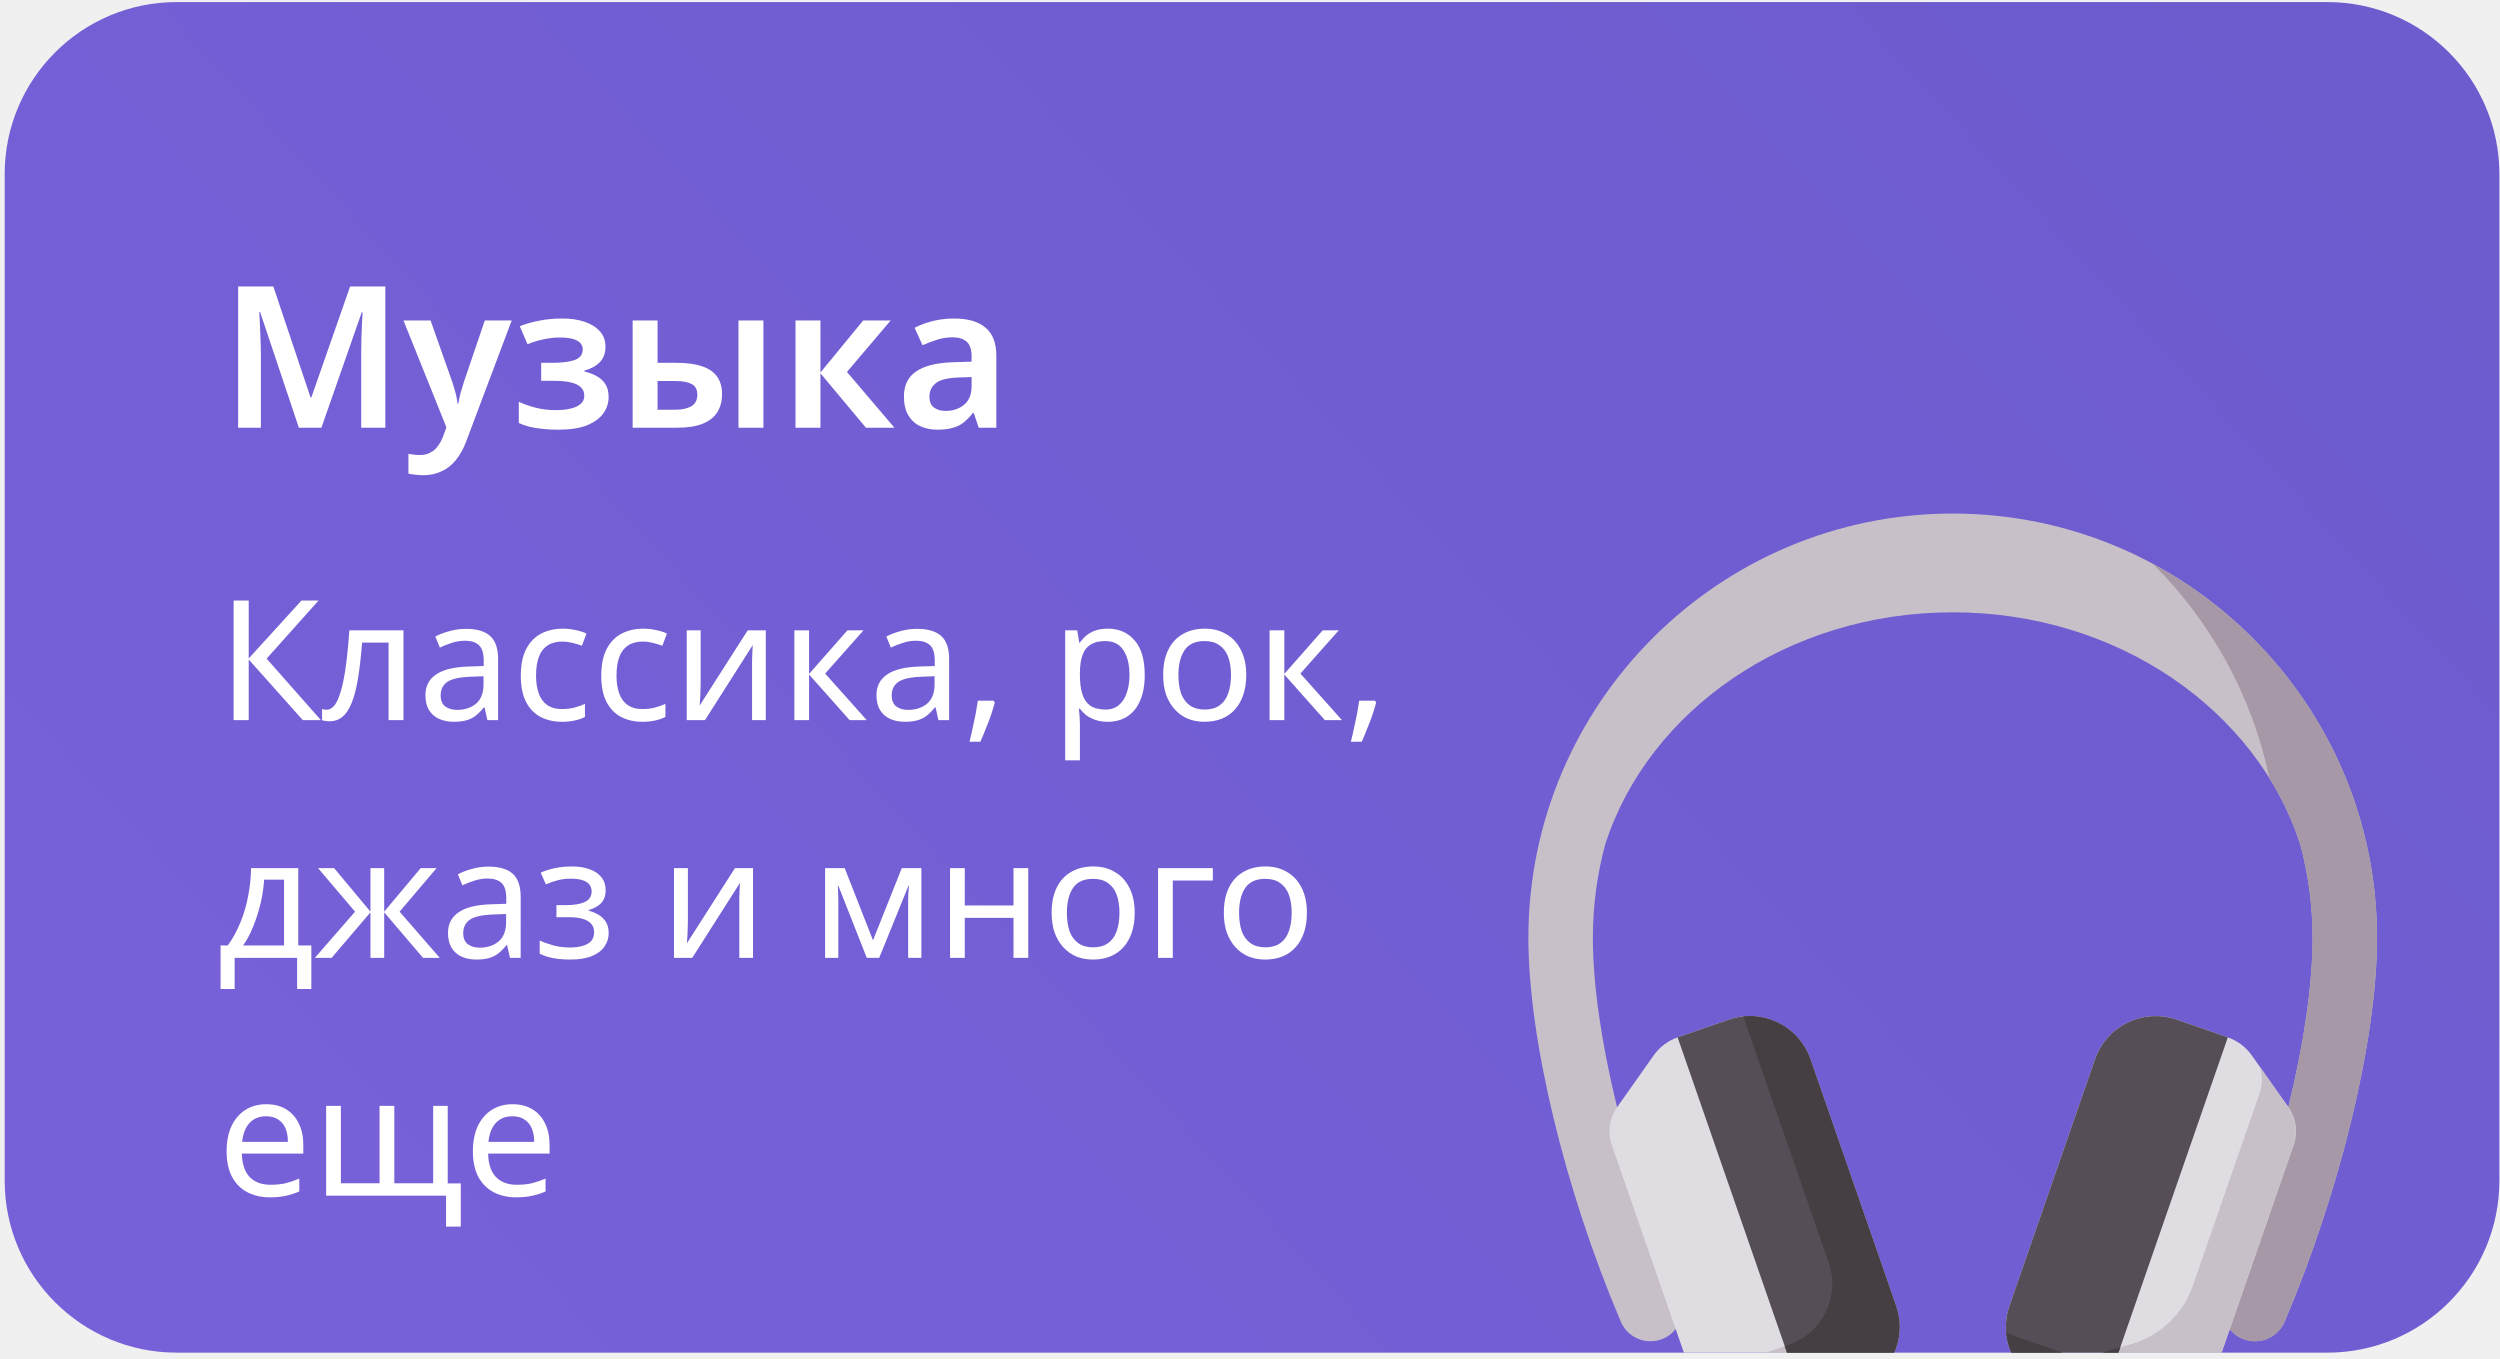
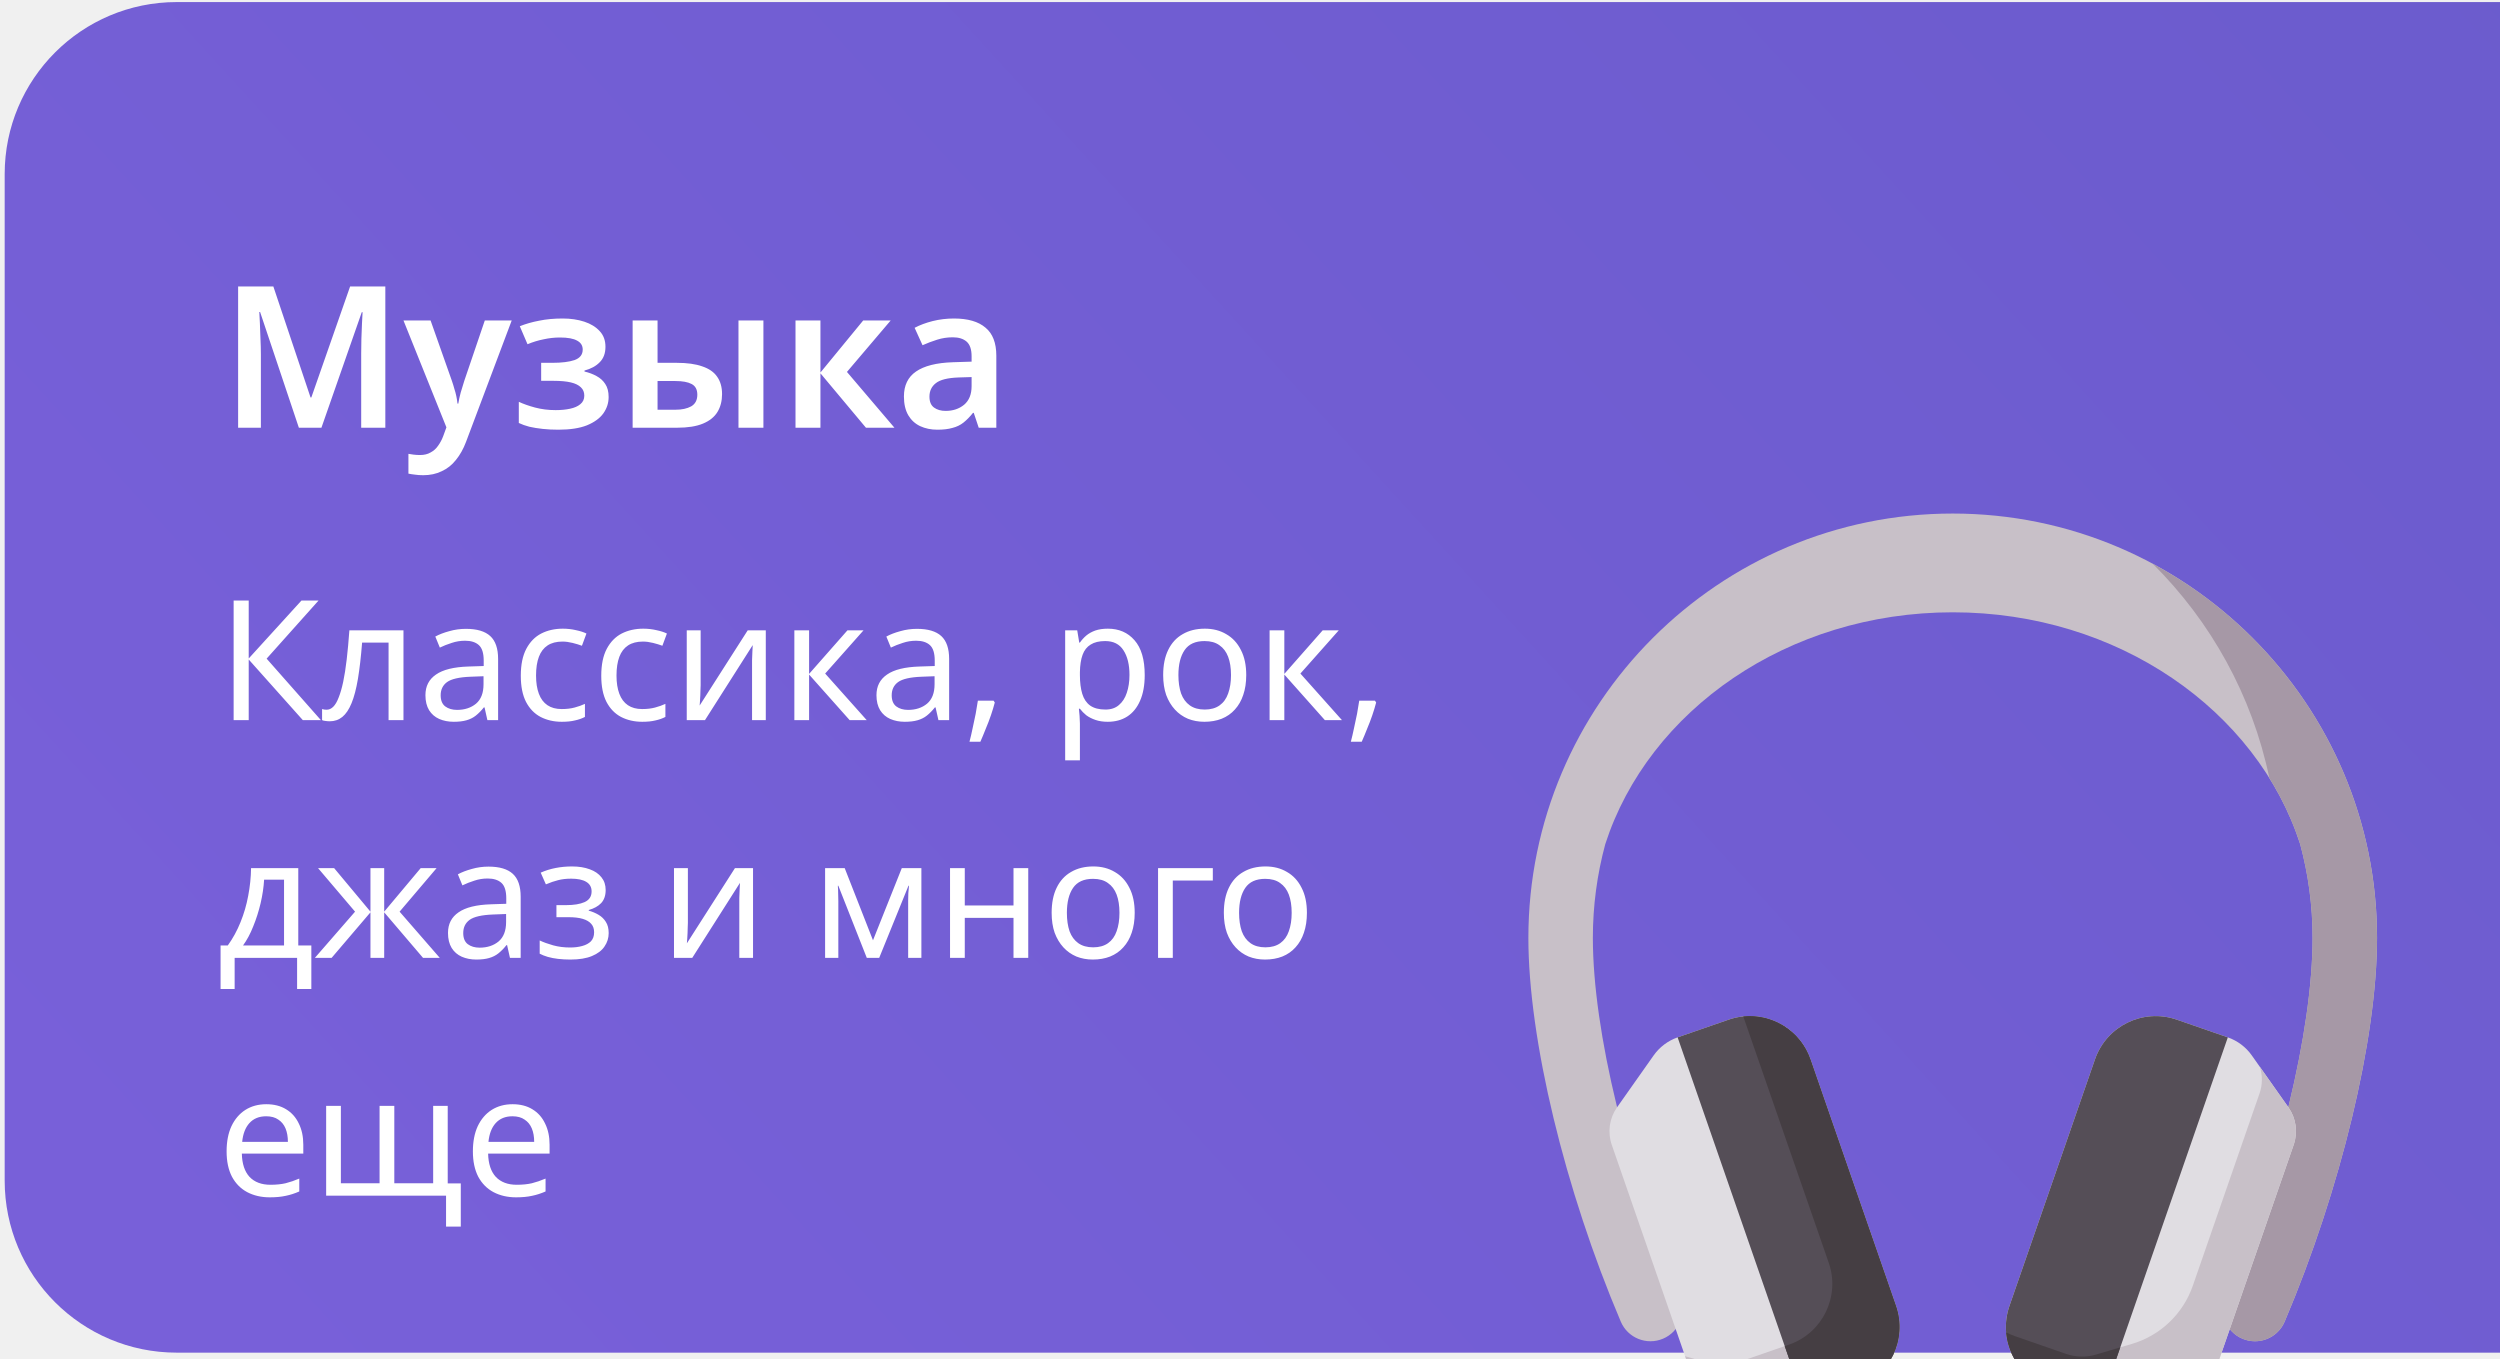
<svg xmlns="http://www.w3.org/2000/svg" width="368" height="200" viewBox="0 0 368 200" fill="none">
  <g clip-path="url(#clip0_109_13901)">
    <rect x="0.688" y="0.304" width="462.193" height="198.806" rx="25.326" fill="url(#paint0_linear_109_13901)" />
    <path d="M43.993 62.961L38.285 45.923H38.169C38.188 46.311 38.217 46.865 38.256 47.583C38.295 48.282 38.324 49.049 38.343 49.884C38.382 50.7 38.402 51.467 38.402 52.185V62.961H35.052V42.166H40.236L45.712 58.505H45.828L51.537 42.166H56.721V62.961H53.168V52.01C53.168 51.35 53.178 50.632 53.197 49.855C53.236 49.059 53.265 48.311 53.284 47.612C53.323 46.894 53.352 46.341 53.372 45.952H53.255L47.314 62.961H43.993ZM59.392 47.175H63.382L66.528 56.088C66.663 56.476 66.78 56.855 66.877 57.223C66.993 57.573 67.091 57.932 67.168 58.301C67.246 58.67 67.304 59.039 67.343 59.408H67.46C67.537 58.922 67.654 58.388 67.809 57.806C67.984 57.223 68.158 56.651 68.333 56.088L71.362 47.175H75.323L68.595 65.058C68.207 66.087 67.712 66.97 67.11 67.708C66.528 68.446 65.829 68.999 65.013 69.368C64.217 69.757 63.314 69.951 62.304 69.951C61.838 69.951 61.421 69.922 61.052 69.863C60.703 69.825 60.392 69.776 60.12 69.718V66.805C60.334 66.844 60.586 66.883 60.877 66.922C61.188 66.961 61.508 66.98 61.838 66.98C62.44 66.98 62.955 66.854 63.382 66.602C63.829 66.368 64.198 66.038 64.489 65.611C64.799 65.184 65.052 64.708 65.246 64.184L65.712 62.903L59.392 47.175ZM82.834 46.884C83.999 46.884 85.057 47.04 86.008 47.35C86.96 47.661 87.717 48.127 88.28 48.748C88.843 49.35 89.124 50.117 89.124 51.049C89.124 52 88.843 52.758 88.28 53.321C87.736 53.884 86.989 54.291 86.037 54.544V54.69C86.697 54.845 87.29 55.068 87.814 55.359C88.358 55.651 88.785 56.039 89.095 56.524C89.425 57.01 89.59 57.651 89.59 58.447C89.59 59.32 89.328 60.126 88.804 60.864C88.28 61.582 87.474 62.165 86.387 62.611C85.299 63.039 83.901 63.252 82.193 63.252C81.377 63.252 80.61 63.213 79.892 63.136C79.174 63.058 78.513 62.951 77.912 62.815C77.329 62.66 76.814 62.475 76.368 62.262V59.146C77.028 59.456 77.824 59.738 78.756 59.99C79.707 60.243 80.717 60.369 81.785 60.369C82.581 60.369 83.29 60.301 83.911 60.165C84.552 60.029 85.057 59.806 85.426 59.495C85.814 59.184 86.008 58.767 86.008 58.243C86.008 57.738 85.843 57.33 85.513 57.02C85.183 56.69 84.688 56.447 84.028 56.291C83.368 56.136 82.523 56.058 81.494 56.058H79.659V53.408H81.29C82.688 53.408 83.785 53.272 84.581 53C85.377 52.709 85.775 52.195 85.775 51.457C85.775 50.874 85.503 50.437 84.96 50.146C84.416 49.836 83.571 49.68 82.426 49.68C81.63 49.68 80.834 49.767 80.038 49.942C79.242 50.098 78.445 50.34 77.649 50.67L76.513 48.02C77.387 47.671 78.339 47.399 79.368 47.205C80.397 46.991 81.552 46.884 82.834 46.884ZM93.123 62.961V47.175H96.792V53.408H99.617C101.151 53.408 102.403 53.583 103.374 53.932C104.365 54.262 105.093 54.767 105.559 55.447C106.044 56.126 106.287 56.981 106.287 58.01C106.287 59.019 106.063 59.893 105.617 60.631C105.17 61.369 104.462 61.942 103.491 62.349C102.52 62.757 101.248 62.961 99.675 62.961H93.123ZM99.442 60.311C100.374 60.311 101.141 60.146 101.743 59.816C102.345 59.466 102.646 58.893 102.646 58.097C102.646 57.34 102.365 56.816 101.802 56.524C101.258 56.233 100.462 56.088 99.413 56.088H96.792V60.311H99.442ZM108.704 62.961V47.175H112.374V62.961H108.704ZM127.06 47.175H131.108L124.671 54.748L131.661 62.961H127.467L120.769 54.952V62.961H117.099V47.175H120.769V54.835L127.06 47.175ZM140.427 46.884C142.465 46.884 144.009 47.331 145.057 48.224C146.125 49.098 146.659 50.476 146.659 52.36V62.961H144.067L143.339 60.777H143.222C142.776 61.34 142.31 61.815 141.825 62.204C141.359 62.573 140.815 62.835 140.194 62.99C139.592 63.165 138.854 63.252 137.98 63.252C137.048 63.252 136.203 63.077 135.446 62.728C134.708 62.378 134.126 61.844 133.699 61.126C133.272 60.388 133.058 59.466 133.058 58.359C133.058 56.728 133.65 55.505 134.835 54.69C136.038 53.855 137.854 53.398 140.281 53.321L143.019 53.233V52.447C143.019 51.437 142.776 50.719 142.291 50.292C141.805 49.865 141.126 49.651 140.252 49.651C139.456 49.651 138.689 49.767 137.951 50.001C137.213 50.233 136.495 50.505 135.796 50.816L134.631 48.253C135.407 47.845 136.291 47.515 137.281 47.263C138.291 47.01 139.339 46.884 140.427 46.884ZM141.096 55.563C139.485 55.622 138.368 55.903 137.747 56.408C137.126 56.893 136.815 57.553 136.815 58.388C136.815 59.126 137.038 59.66 137.485 59.99C137.932 60.32 138.504 60.485 139.203 60.485C140.271 60.485 141.174 60.184 141.912 59.583C142.65 58.961 143.019 58.049 143.019 56.845V55.505L141.096 55.563Z" fill="white" />
    <g clip-path="url(#clip1_109_13901)">
      <path d="M287.441 75.594C252.998 75.594 224.977 103.615 224.977 138.058C224.977 152.923 230.316 175.094 238.579 194.542C239.604 196.955 242.391 198.079 244.803 197.054C247.215 196.029 248.34 193.243 247.315 190.83C239.511 172.463 234.469 151.749 234.469 138.058C234.469 133.288 235.107 128.665 236.294 124.265C242.662 104.556 263.149 90.131 287.441 90.131C311.732 90.131 332.219 104.556 338.587 124.265C339.775 128.665 340.412 133.288 340.412 138.058C340.412 151.749 335.37 172.463 327.566 190.83C326.541 193.243 327.666 196.029 330.079 197.054C330.684 197.312 331.313 197.433 331.932 197.433C333.779 197.433 335.535 196.349 336.303 194.542C344.566 175.094 349.905 152.923 349.905 138.058C349.905 103.615 321.884 75.594 287.441 75.594Z" fill="#C8C0C8" />
      <path d="M316.883 82.983C325.407 91.447 331.51 102.345 334.049 114.535C335.949 117.588 337.478 120.847 338.583 124.265C339.77 128.665 340.408 133.288 340.408 138.057C340.408 151.748 335.365 172.462 327.562 190.83C326.537 193.242 327.661 196.029 330.074 197.054C330.68 197.311 331.309 197.433 331.928 197.433C333.775 197.433 335.531 196.348 336.298 194.541C344.561 175.094 349.9 152.922 349.9 138.057C349.9 114.256 336.517 93.524 316.883 82.983Z" fill="#A698A6" />
      <path d="M301.627 204.271C296.691 202.558 294.078 197.169 295.791 192.234L308.386 155.93C310.098 150.995 315.487 148.382 320.423 150.095L327.936 152.701C329.361 153.196 330.596 154.125 331.466 155.358L336.852 162.996C337.986 164.604 338.276 166.661 337.631 168.52L326.549 200.463C325.904 202.322 324.403 203.757 322.516 204.317L313.557 206.977C312.111 207.407 310.566 207.372 309.14 206.877L301.627 204.271Z" fill="#E0DDE2" />
      <path d="M336.848 162.996L332.648 157.039C333.056 158.292 333.054 159.659 332.611 160.935L322.782 189.264C321.35 193.392 318.018 196.577 313.829 197.82L308.536 199.392C307.09 199.822 305.545 199.787 304.119 199.292L296.606 196.685C296.149 196.527 295.712 196.336 295.297 196.118C295.6 199.732 297.976 203.005 301.623 204.27L309.136 206.877C310.562 207.371 312.107 207.406 313.553 206.977L322.512 204.316C324.399 203.756 325.9 202.321 326.545 200.462L337.627 168.519C338.273 166.66 337.983 164.604 336.848 162.996Z" fill="#C8C0C8" />
      <path d="M273.256 204.27C278.192 202.557 280.805 197.168 279.092 192.233L266.497 155.929C264.785 150.994 259.396 148.381 254.46 150.094L246.947 152.7C245.522 153.195 244.287 154.124 243.417 155.357L238.031 162.995C236.897 164.603 236.607 166.66 237.252 168.519L248.334 200.462C248.979 202.321 250.48 203.756 252.367 204.316L261.326 206.976C262.773 207.406 264.317 207.371 265.743 206.876L273.256 204.27Z" fill="#E0DDE2" />
      <path d="M279.088 192.234L266.492 155.931C265.027 151.707 260.868 149.187 256.606 149.62L269.189 185.889C270.902 190.824 268.289 196.213 263.353 197.925L255.84 200.532C254.415 201.026 252.87 201.061 251.423 200.632L248.039 199.627L248.329 200.462C248.974 202.322 250.475 203.757 252.362 204.317L261.321 206.977C262.768 207.407 264.312 207.372 265.738 206.877L273.251 204.27C278.187 202.559 280.8 197.169 279.088 192.234Z" fill="#C8C0C8" />
      <path d="M273.254 204.27C278.19 202.557 280.803 197.168 279.09 192.233L266.495 155.929C264.783 150.994 259.394 148.381 254.458 150.094L246.945 152.7L265.741 206.876L273.254 204.27Z" fill="#554E57" />
      <path d="M301.627 204.271C296.691 202.558 294.078 197.169 295.791 192.234L308.386 155.93C310.098 150.995 315.487 148.382 320.423 150.095L327.936 152.701L309.14 206.877L301.627 204.271Z" fill="#554E57" />
      <path d="M308.536 199.391C307.09 199.82 305.545 199.785 304.119 199.291L296.606 196.684C296.149 196.526 295.712 196.335 295.297 196.117C295.6 199.731 297.976 203.004 301.623 204.269L309.136 206.876L312.1 198.333L308.536 199.391Z" fill="#453E43" />
      <path d="M279.091 192.234L266.495 155.931C265.03 151.707 260.872 149.187 256.609 149.62L269.192 185.889C270.905 190.824 268.292 196.213 263.356 197.925L262.713 198.149L265.742 206.877L273.255 204.271C278.19 202.559 280.803 197.169 279.091 192.234Z" fill="#453E43" />
    </g>
    <path d="M47.234 106H44.572L36.61 97.077V106H34.391V88.4H36.61V96.929L44.374 88.4H46.889L39.247 96.953L47.234 106ZM59.391 106H57.197V94.587H53.302C53.138 96.674 52.932 98.457 52.686 99.936C52.439 101.399 52.127 102.59 51.749 103.51C51.371 104.431 50.919 105.104 50.393 105.532C49.867 105.959 49.251 106.173 48.544 106.173C48.331 106.173 48.117 106.156 47.904 106.123C47.706 106.107 47.542 106.066 47.41 106V104.373C47.509 104.406 47.616 104.431 47.731 104.447C47.846 104.463 47.961 104.472 48.076 104.472C48.438 104.472 48.766 104.324 49.062 104.028C49.358 103.732 49.621 103.28 49.851 102.672C50.097 102.064 50.319 101.3 50.516 100.38C50.714 99.443 50.886 98.342 51.034 97.077C51.182 95.811 51.313 94.382 51.428 92.787H59.391V106ZM68.588 92.566C70.199 92.566 71.39 92.919 72.162 93.626C72.935 94.332 73.321 95.458 73.321 97.003V106H71.743L71.324 104.127H71.226C70.848 104.603 70.453 105.006 70.043 105.334C69.648 105.647 69.188 105.877 68.662 106.025C68.153 106.173 67.528 106.247 66.789 106.247C66 106.247 65.285 106.107 64.644 105.827C64.02 105.548 63.527 105.121 63.165 104.546C62.804 103.954 62.623 103.215 62.623 102.327C62.623 101.012 63.14 100.002 64.176 99.295C65.211 98.572 66.805 98.178 68.958 98.112L71.201 98.038V97.249C71.201 96.148 70.963 95.384 70.486 94.957C70.01 94.529 69.336 94.316 68.465 94.316C67.775 94.316 67.117 94.423 66.493 94.636C65.868 94.833 65.285 95.064 64.743 95.326L64.077 93.7C64.652 93.387 65.334 93.124 66.123 92.911C66.912 92.681 67.734 92.566 68.588 92.566ZM69.229 99.616C67.586 99.681 66.444 99.944 65.803 100.404C65.178 100.865 64.866 101.514 64.866 102.352C64.866 103.091 65.088 103.634 65.531 103.979C65.992 104.324 66.575 104.496 67.282 104.496C68.399 104.496 69.328 104.192 70.067 103.584C70.807 102.96 71.176 102.007 71.176 100.725V99.542L69.229 99.616ZM82.702 106.247C81.535 106.247 80.491 106.008 79.571 105.532C78.667 105.055 77.952 104.316 77.426 103.313C76.917 102.311 76.662 101.029 76.662 99.468C76.662 97.841 76.933 96.518 77.476 95.499C78.018 94.48 78.749 93.732 79.67 93.256C80.606 92.779 81.666 92.541 82.85 92.541C83.523 92.541 84.172 92.615 84.797 92.763C85.421 92.894 85.931 93.059 86.325 93.256L85.66 95.055C85.265 94.907 84.805 94.768 84.279 94.636C83.753 94.505 83.26 94.439 82.8 94.439C81.913 94.439 81.181 94.628 80.606 95.006C80.031 95.384 79.604 95.943 79.325 96.682C79.045 97.422 78.906 98.342 78.906 99.443C78.906 100.495 79.045 101.39 79.325 102.13C79.604 102.869 80.023 103.428 80.582 103.806C81.14 104.184 81.839 104.373 82.677 104.373C83.4 104.373 84.033 104.299 84.575 104.151C85.134 104.003 85.643 103.823 86.103 103.609V105.532C85.66 105.762 85.167 105.934 84.624 106.049C84.099 106.181 83.457 106.247 82.702 106.247ZM94.545 106.247C93.379 106.247 92.335 106.008 91.415 105.532C90.511 105.055 89.796 104.316 89.27 103.313C88.761 102.311 88.506 101.029 88.506 99.468C88.506 97.841 88.777 96.518 89.319 95.499C89.862 94.48 90.593 93.732 91.513 93.256C92.45 92.779 93.51 92.541 94.693 92.541C95.367 92.541 96.016 92.615 96.641 92.763C97.265 92.894 97.775 93.059 98.169 93.256L97.503 95.055C97.109 94.907 96.649 94.768 96.123 94.636C95.597 94.505 95.104 94.439 94.644 94.439C93.757 94.439 93.025 94.628 92.45 95.006C91.875 95.384 91.448 95.943 91.168 96.682C90.889 97.422 90.749 98.342 90.749 99.443C90.749 100.495 90.889 101.39 91.168 102.13C91.448 102.869 91.867 103.428 92.425 103.806C92.984 104.184 93.683 104.373 94.521 104.373C95.244 104.373 95.876 104.299 96.419 104.151C96.978 104.003 97.487 103.823 97.947 103.609V105.532C97.503 105.762 97.01 105.934 96.468 106.049C95.942 106.181 95.301 106.247 94.545 106.247ZM103.135 100.848C103.135 100.996 103.127 101.21 103.111 101.489C103.111 101.752 103.102 102.04 103.086 102.352C103.069 102.648 103.053 102.935 103.037 103.215C103.02 103.477 103.004 103.691 102.987 103.855L110.062 92.787H112.724V106H110.703V98.21C110.703 97.948 110.703 97.603 110.703 97.175C110.719 96.748 110.736 96.329 110.752 95.918C110.769 95.491 110.785 95.17 110.801 94.957L103.776 106H101.089V92.787H103.135V100.848ZM124.743 92.787H127.109L121.465 99.147L127.578 106H125.064L119.098 99.295V106H116.929V92.787H119.098V99.197L124.743 92.787ZM134.98 92.566C136.591 92.566 137.782 92.919 138.555 93.626C139.327 94.332 139.713 95.458 139.713 97.003V106H138.135L137.716 104.127H137.618C137.24 104.603 136.845 105.006 136.435 105.334C136.04 105.647 135.58 105.877 135.054 106.025C134.545 106.173 133.92 106.247 133.181 106.247C132.392 106.247 131.677 106.107 131.036 105.827C130.412 105.548 129.919 105.121 129.557 104.546C129.196 103.954 129.015 103.215 129.015 102.327C129.015 101.012 129.533 100.002 130.568 99.295C131.603 98.572 133.197 98.178 135.35 98.112L137.593 98.038V97.249C137.593 96.148 137.355 95.384 136.878 94.957C136.402 94.529 135.728 94.316 134.857 94.316C134.167 94.316 133.509 94.423 132.885 94.636C132.26 94.833 131.677 95.064 131.135 95.326L130.469 93.7C131.044 93.387 131.726 93.124 132.515 92.911C133.304 92.681 134.126 92.566 134.98 92.566ZM135.621 99.616C133.978 99.681 132.836 99.944 132.195 100.404C131.57 100.865 131.258 101.514 131.258 102.352C131.258 103.091 131.48 103.634 131.924 103.979C132.384 104.324 132.967 104.496 133.674 104.496C134.791 104.496 135.72 104.192 136.459 103.584C137.199 102.96 137.569 102.007 137.569 100.725V99.542L135.621 99.616ZM146.431 103.412C146.284 103.987 146.095 104.611 145.865 105.285C145.634 105.959 145.38 106.624 145.1 107.282C144.837 107.956 144.574 108.588 144.312 109.18H142.709C142.874 108.555 143.03 107.882 143.178 107.159C143.342 106.452 143.49 105.753 143.621 105.063C143.753 104.357 143.86 103.716 143.942 103.141H146.259L146.431 103.412ZM163.079 92.541C164.706 92.541 166.012 93.108 166.998 94.242C168.001 95.376 168.502 97.085 168.502 99.369C168.502 100.865 168.272 102.13 167.812 103.165C167.368 104.184 166.735 104.956 165.914 105.482C165.108 105.992 164.155 106.247 163.054 106.247C162.38 106.247 161.781 106.156 161.255 105.975C160.729 105.795 160.277 105.565 159.899 105.285C159.537 104.989 159.225 104.669 158.962 104.324H158.814C158.847 104.603 158.88 104.956 158.913 105.384C158.946 105.811 158.962 106.181 158.962 106.493V111.916H156.793V92.787H158.568L158.864 94.587H158.962C159.225 94.209 159.537 93.864 159.899 93.552C160.277 93.239 160.721 92.993 161.23 92.812C161.756 92.631 162.372 92.541 163.079 92.541ZM162.684 94.365C161.797 94.365 161.082 94.538 160.54 94.883C159.998 95.211 159.603 95.713 159.357 96.386C159.11 97.06 158.979 97.915 158.962 98.95V99.369C158.962 100.454 159.077 101.374 159.307 102.13C159.537 102.886 159.924 103.461 160.466 103.855C161.025 104.25 161.781 104.447 162.734 104.447C163.539 104.447 164.196 104.225 164.706 103.781C165.232 103.338 165.618 102.738 165.864 101.982C166.127 101.21 166.259 100.33 166.259 99.344C166.259 97.832 165.963 96.625 165.371 95.721C164.796 94.817 163.901 94.365 162.684 94.365ZM183.446 99.369C183.446 100.47 183.298 101.448 183.002 102.302C182.723 103.141 182.312 103.855 181.77 104.447C181.244 105.039 180.595 105.491 179.822 105.803C179.066 106.099 178.22 106.247 177.283 106.247C176.412 106.247 175.607 106.099 174.867 105.803C174.128 105.491 173.487 105.039 172.945 104.447C172.402 103.855 171.975 103.141 171.663 102.302C171.367 101.448 171.219 100.47 171.219 99.369C171.219 97.906 171.466 96.674 171.959 95.671C172.452 94.653 173.158 93.88 174.079 93.354C174.999 92.812 176.092 92.541 177.357 92.541C178.557 92.541 179.609 92.812 180.512 93.354C181.433 93.88 182.148 94.653 182.657 95.671C183.183 96.674 183.446 97.906 183.446 99.369ZM173.462 99.369C173.462 100.404 173.594 101.308 173.857 102.081C174.136 102.837 174.563 103.42 175.139 103.831C175.714 104.242 176.445 104.447 177.333 104.447C178.22 104.447 178.951 104.242 179.526 103.831C180.102 103.42 180.521 102.837 180.784 102.081C181.063 101.308 181.203 100.404 181.203 99.369C181.203 98.317 181.063 97.422 180.784 96.682C180.504 95.943 180.077 95.376 179.502 94.981C178.943 94.57 178.212 94.365 177.308 94.365C175.96 94.365 174.983 94.809 174.374 95.696C173.766 96.584 173.462 97.808 173.462 99.369ZM194.698 92.787H197.064L191.419 99.147L197.533 106H195.018L189.053 99.295V106H186.884V92.787H189.053V99.197L194.698 92.787ZM202.569 103.412C202.421 103.987 202.232 104.611 202.002 105.285C201.772 105.959 201.517 106.624 201.238 107.282C200.975 107.956 200.712 108.588 200.449 109.18H198.846C199.011 108.555 199.167 107.882 199.315 107.159C199.479 106.452 199.627 105.753 199.759 105.063C199.89 104.357 199.997 103.716 200.079 103.141H202.396L202.569 103.412ZM43.906 127.787V139.176H45.829V145.585H43.733V141H34.539V145.585H32.468V139.176H33.528C34.284 138.124 34.909 136.982 35.402 135.749C35.911 134.501 36.289 133.202 36.536 131.855C36.799 130.491 36.938 129.135 36.955 127.787H43.906ZM38.877 129.488C38.812 130.606 38.639 131.764 38.36 132.964C38.08 134.147 37.719 135.281 37.275 136.366C36.848 137.45 36.347 138.387 35.772 139.176H41.811V129.488H38.877ZM64.269 127.787L58.821 134.197L64.737 141H62.272L56.553 134.295V141H54.532V134.295L48.813 141H46.348L52.264 134.197L46.816 127.787H49.183L54.532 134.197V127.787H56.553V134.197L61.927 127.787H64.269ZM71.91 127.566C73.521 127.566 74.712 127.919 75.484 128.626C76.257 129.332 76.643 130.458 76.643 132.003V141H75.065L74.646 139.127H74.548C74.17 139.603 73.775 140.006 73.365 140.334C72.97 140.647 72.51 140.877 71.984 141.025C71.475 141.173 70.85 141.247 70.111 141.247C69.322 141.247 68.607 141.107 67.966 140.827C67.342 140.548 66.849 140.121 66.487 139.546C66.126 138.954 65.945 138.215 65.945 137.327C65.945 136.012 66.463 135.002 67.498 134.295C68.533 133.572 70.127 133.178 72.28 133.112L74.523 133.038V132.249C74.523 131.148 74.285 130.384 73.808 129.957C73.332 129.529 72.658 129.316 71.787 129.316C71.097 129.316 70.439 129.423 69.815 129.636C69.19 129.833 68.607 130.063 68.065 130.326L67.399 128.7C67.974 128.387 68.656 128.124 69.445 127.911C70.234 127.681 71.056 127.566 71.91 127.566ZM72.551 134.616C70.908 134.681 69.766 134.944 69.125 135.404C68.5 135.865 68.188 136.514 68.188 137.352C68.188 138.091 68.41 138.634 68.853 138.979C69.314 139.324 69.897 139.496 70.604 139.496C71.721 139.496 72.65 139.192 73.389 138.584C74.129 137.96 74.498 137.007 74.498 135.725V134.542L72.551 134.616ZM84.2 127.541C85.202 127.541 86.073 127.681 86.812 127.96C87.552 128.223 88.127 128.617 88.538 129.143C88.949 129.653 89.154 130.277 89.154 131.017C89.154 131.822 88.932 132.463 88.489 132.939C88.045 133.399 87.437 133.736 86.665 133.95V134.049C87.19 134.197 87.675 134.402 88.119 134.665C88.563 134.928 88.916 135.273 89.179 135.7C89.458 136.127 89.598 136.678 89.598 137.352C89.598 138.075 89.392 138.732 88.982 139.324C88.587 139.915 87.971 140.384 87.133 140.729C86.311 141.074 85.251 141.247 83.953 141.247C83.329 141.247 82.729 141.214 82.153 141.148C81.595 141.082 81.085 140.984 80.625 140.852C80.181 140.721 79.787 140.565 79.442 140.384V138.436C80.001 138.699 80.658 138.938 81.414 139.151C82.186 139.365 83.025 139.472 83.928 139.472C84.586 139.472 85.177 139.398 85.703 139.25C86.246 139.102 86.673 138.872 86.985 138.56C87.297 138.231 87.453 137.787 87.453 137.229C87.453 136.719 87.314 136.308 87.034 135.996C86.755 135.667 86.336 135.421 85.777 135.256C85.235 135.092 84.536 135.01 83.682 135.01H81.907V133.235H83.337C84.471 133.235 85.374 133.087 86.048 132.791C86.739 132.479 87.084 131.953 87.084 131.214C87.084 130.589 86.821 130.121 86.295 129.809C85.785 129.497 85.046 129.34 84.076 129.34C83.353 129.34 82.712 129.414 82.153 129.562C81.611 129.694 81.011 129.899 80.354 130.179L79.59 128.453C80.296 128.141 81.036 127.911 81.808 127.763C82.581 127.615 83.378 127.541 84.2 127.541ZM101.257 135.848C101.257 135.996 101.249 136.21 101.233 136.489C101.233 136.752 101.225 137.04 101.208 137.352C101.192 137.648 101.175 137.935 101.159 138.215C101.142 138.477 101.126 138.691 101.11 138.855L108.184 127.787H110.846V141H108.825V133.211C108.825 132.948 108.825 132.602 108.825 132.175C108.842 131.748 108.858 131.329 108.874 130.918C108.891 130.491 108.907 130.17 108.924 129.957L101.898 141H99.212V127.787H101.257V135.848ZM135.628 127.787V141H133.681V132.57C133.681 132.224 133.689 131.863 133.706 131.485C133.739 131.107 133.771 130.737 133.804 130.376H133.73L129.417 141H127.592L123.402 130.376H123.328C123.361 130.737 123.377 131.107 123.377 131.485C123.394 131.863 123.402 132.249 123.402 132.644V141H121.455V127.787H124.339L128.505 138.412L132.744 127.787H135.628ZM142.015 127.787V133.284H149.188V127.787H151.358V141H149.188V135.109H142.015V141H139.846V127.787H142.015ZM167.028 134.369C167.028 135.47 166.88 136.448 166.585 137.302C166.305 138.141 165.894 138.855 165.352 139.447C164.826 140.039 164.177 140.491 163.405 140.803C162.649 141.099 161.802 141.247 160.866 141.247C159.995 141.247 159.19 141.099 158.45 140.803C157.711 140.491 157.07 140.039 156.527 139.447C155.985 138.855 155.558 138.141 155.245 137.302C154.95 136.448 154.802 135.47 154.802 134.369C154.802 132.906 155.048 131.674 155.541 130.672C156.034 129.653 156.741 128.88 157.661 128.354C158.581 127.812 159.674 127.541 160.94 127.541C162.139 127.541 163.191 127.812 164.095 128.354C165.015 128.88 165.73 129.653 166.24 130.672C166.765 131.674 167.028 132.906 167.028 134.369ZM157.045 134.369C157.045 135.404 157.176 136.308 157.439 137.081C157.719 137.837 158.146 138.42 158.721 138.831C159.296 139.242 160.028 139.447 160.915 139.447C161.802 139.447 162.534 139.242 163.109 138.831C163.684 138.42 164.103 137.837 164.366 137.081C164.645 136.308 164.785 135.404 164.785 134.369C164.785 133.317 164.645 132.422 164.366 131.682C164.087 130.943 163.659 130.376 163.084 129.981C162.526 129.57 161.794 129.365 160.89 129.365C159.543 129.365 158.565 129.809 157.957 130.696C157.349 131.584 157.045 132.808 157.045 134.369ZM178.527 127.787V129.612H172.635V141H170.466V127.787H178.527ZM192.377 134.369C192.377 135.47 192.229 136.448 191.933 137.302C191.654 138.141 191.243 138.855 190.7 139.447C190.175 140.039 189.525 140.491 188.753 140.803C187.997 141.099 187.151 141.247 186.214 141.247C185.343 141.247 184.538 141.099 183.798 140.803C183.059 140.491 182.418 140.039 181.876 139.447C181.333 138.855 180.906 138.141 180.594 137.302C180.298 136.448 180.15 135.47 180.15 134.369C180.15 132.906 180.397 131.674 180.89 130.672C181.383 129.653 182.089 128.88 183.01 128.354C183.93 127.812 185.023 127.541 186.288 127.541C187.488 127.541 188.539 127.812 189.443 128.354C190.364 128.88 191.078 129.653 191.588 130.672C192.114 131.674 192.377 132.906 192.377 134.369ZM182.393 134.369C182.393 135.404 182.525 136.308 182.788 137.081C183.067 137.837 183.494 138.42 184.07 138.831C184.645 139.242 185.376 139.447 186.263 139.447C187.151 139.447 187.882 139.242 188.457 138.831C189.032 138.42 189.452 137.837 189.714 137.081C189.994 136.308 190.134 135.404 190.134 134.369C190.134 133.317 189.994 132.422 189.714 131.682C189.435 130.943 189.008 130.376 188.433 129.981C187.874 129.57 187.143 129.365 186.239 129.365C184.891 129.365 183.913 129.809 183.305 130.696C182.697 131.584 182.393 132.808 182.393 134.369ZM39.198 162.541C40.332 162.541 41.301 162.787 42.107 163.28C42.928 163.773 43.553 164.472 43.98 165.376C44.424 166.263 44.646 167.307 44.646 168.506V169.813H35.599C35.632 171.308 36.01 172.45 36.733 173.239C37.472 174.012 38.499 174.398 39.814 174.398C40.652 174.398 41.392 174.324 42.033 174.176C42.69 174.012 43.364 173.781 44.054 173.486V175.384C43.38 175.68 42.715 175.893 42.057 176.025C41.4 176.173 40.619 176.247 39.715 176.247C38.467 176.247 37.357 175.992 36.388 175.482C35.435 174.973 34.687 174.217 34.145 173.215C33.619 172.196 33.356 170.955 33.356 169.492C33.356 168.046 33.594 166.805 34.071 165.77C34.564 164.735 35.246 163.938 36.117 163.379C37.004 162.82 38.031 162.541 39.198 162.541ZM39.173 164.316C38.138 164.316 37.316 164.653 36.708 165.326C36.117 165.984 35.763 166.904 35.648 168.087H42.378C42.378 167.331 42.263 166.674 42.033 166.115C41.803 165.556 41.449 165.121 40.973 164.809C40.513 164.48 39.913 164.316 39.173 164.316ZM65.905 162.787V174.201H67.828V180.56H65.659V176H48.009V162.787H50.178V174.176H55.873V162.787H58.042V174.176H63.761V162.787H65.905ZM75.451 162.541C76.585 162.541 77.555 162.787 78.36 163.28C79.182 163.773 79.806 164.472 80.233 165.376C80.677 166.263 80.899 167.307 80.899 168.506V169.813H71.852C71.885 171.308 72.263 172.45 72.986 173.239C73.726 174.012 74.753 174.398 76.067 174.398C76.906 174.398 77.645 174.324 78.286 174.176C78.943 174.012 79.617 173.781 80.307 173.486V175.384C79.633 175.68 78.968 175.893 78.311 176.025C77.653 176.173 76.873 176.247 75.969 176.247C74.72 176.247 73.611 175.992 72.641 175.482C71.688 174.973 70.94 174.217 70.398 173.215C69.872 172.196 69.609 170.955 69.609 169.492C69.609 168.046 69.847 166.805 70.324 165.77C70.817 164.735 71.499 163.938 72.37 163.379C73.257 162.82 74.284 162.541 75.451 162.541ZM75.427 164.316C74.391 164.316 73.57 164.653 72.962 165.326C72.37 165.984 72.016 166.904 71.901 168.087H78.631C78.631 167.331 78.516 166.674 78.286 166.115C78.056 165.556 77.703 165.121 77.226 164.809C76.766 164.48 76.166 164.316 75.427 164.316Z" fill="white" />
  </g>
  <defs>
    <linearGradient id="paint0_linear_109_13901" x1="419.742" y1="-7.98" x2="105.283" y2="279.091" gradientUnits="userSpaceOnUse">
      <stop stop-color="#6A5BCC" />
      <stop offset="1" stop-color="#7860D9" />
    </linearGradient>
-     <clipPath id="clip0_109_13901">
+     <clippath id="clip0_109_13901">
      <rect x="0.688" y="0.304" width="367.222" height="198.806" rx="25.326" fill="white" />
-     </clipPath>
-     <clipPath id="clip1_109_13901">
+     </clippath>
+     <clippath id="clip1_109_13901">
      <rect width="131.681" height="131.681" fill="white" transform="translate(221.594 75.5947)" />
-     </clipPath>
+     </clippath>
  </defs>
</svg>
